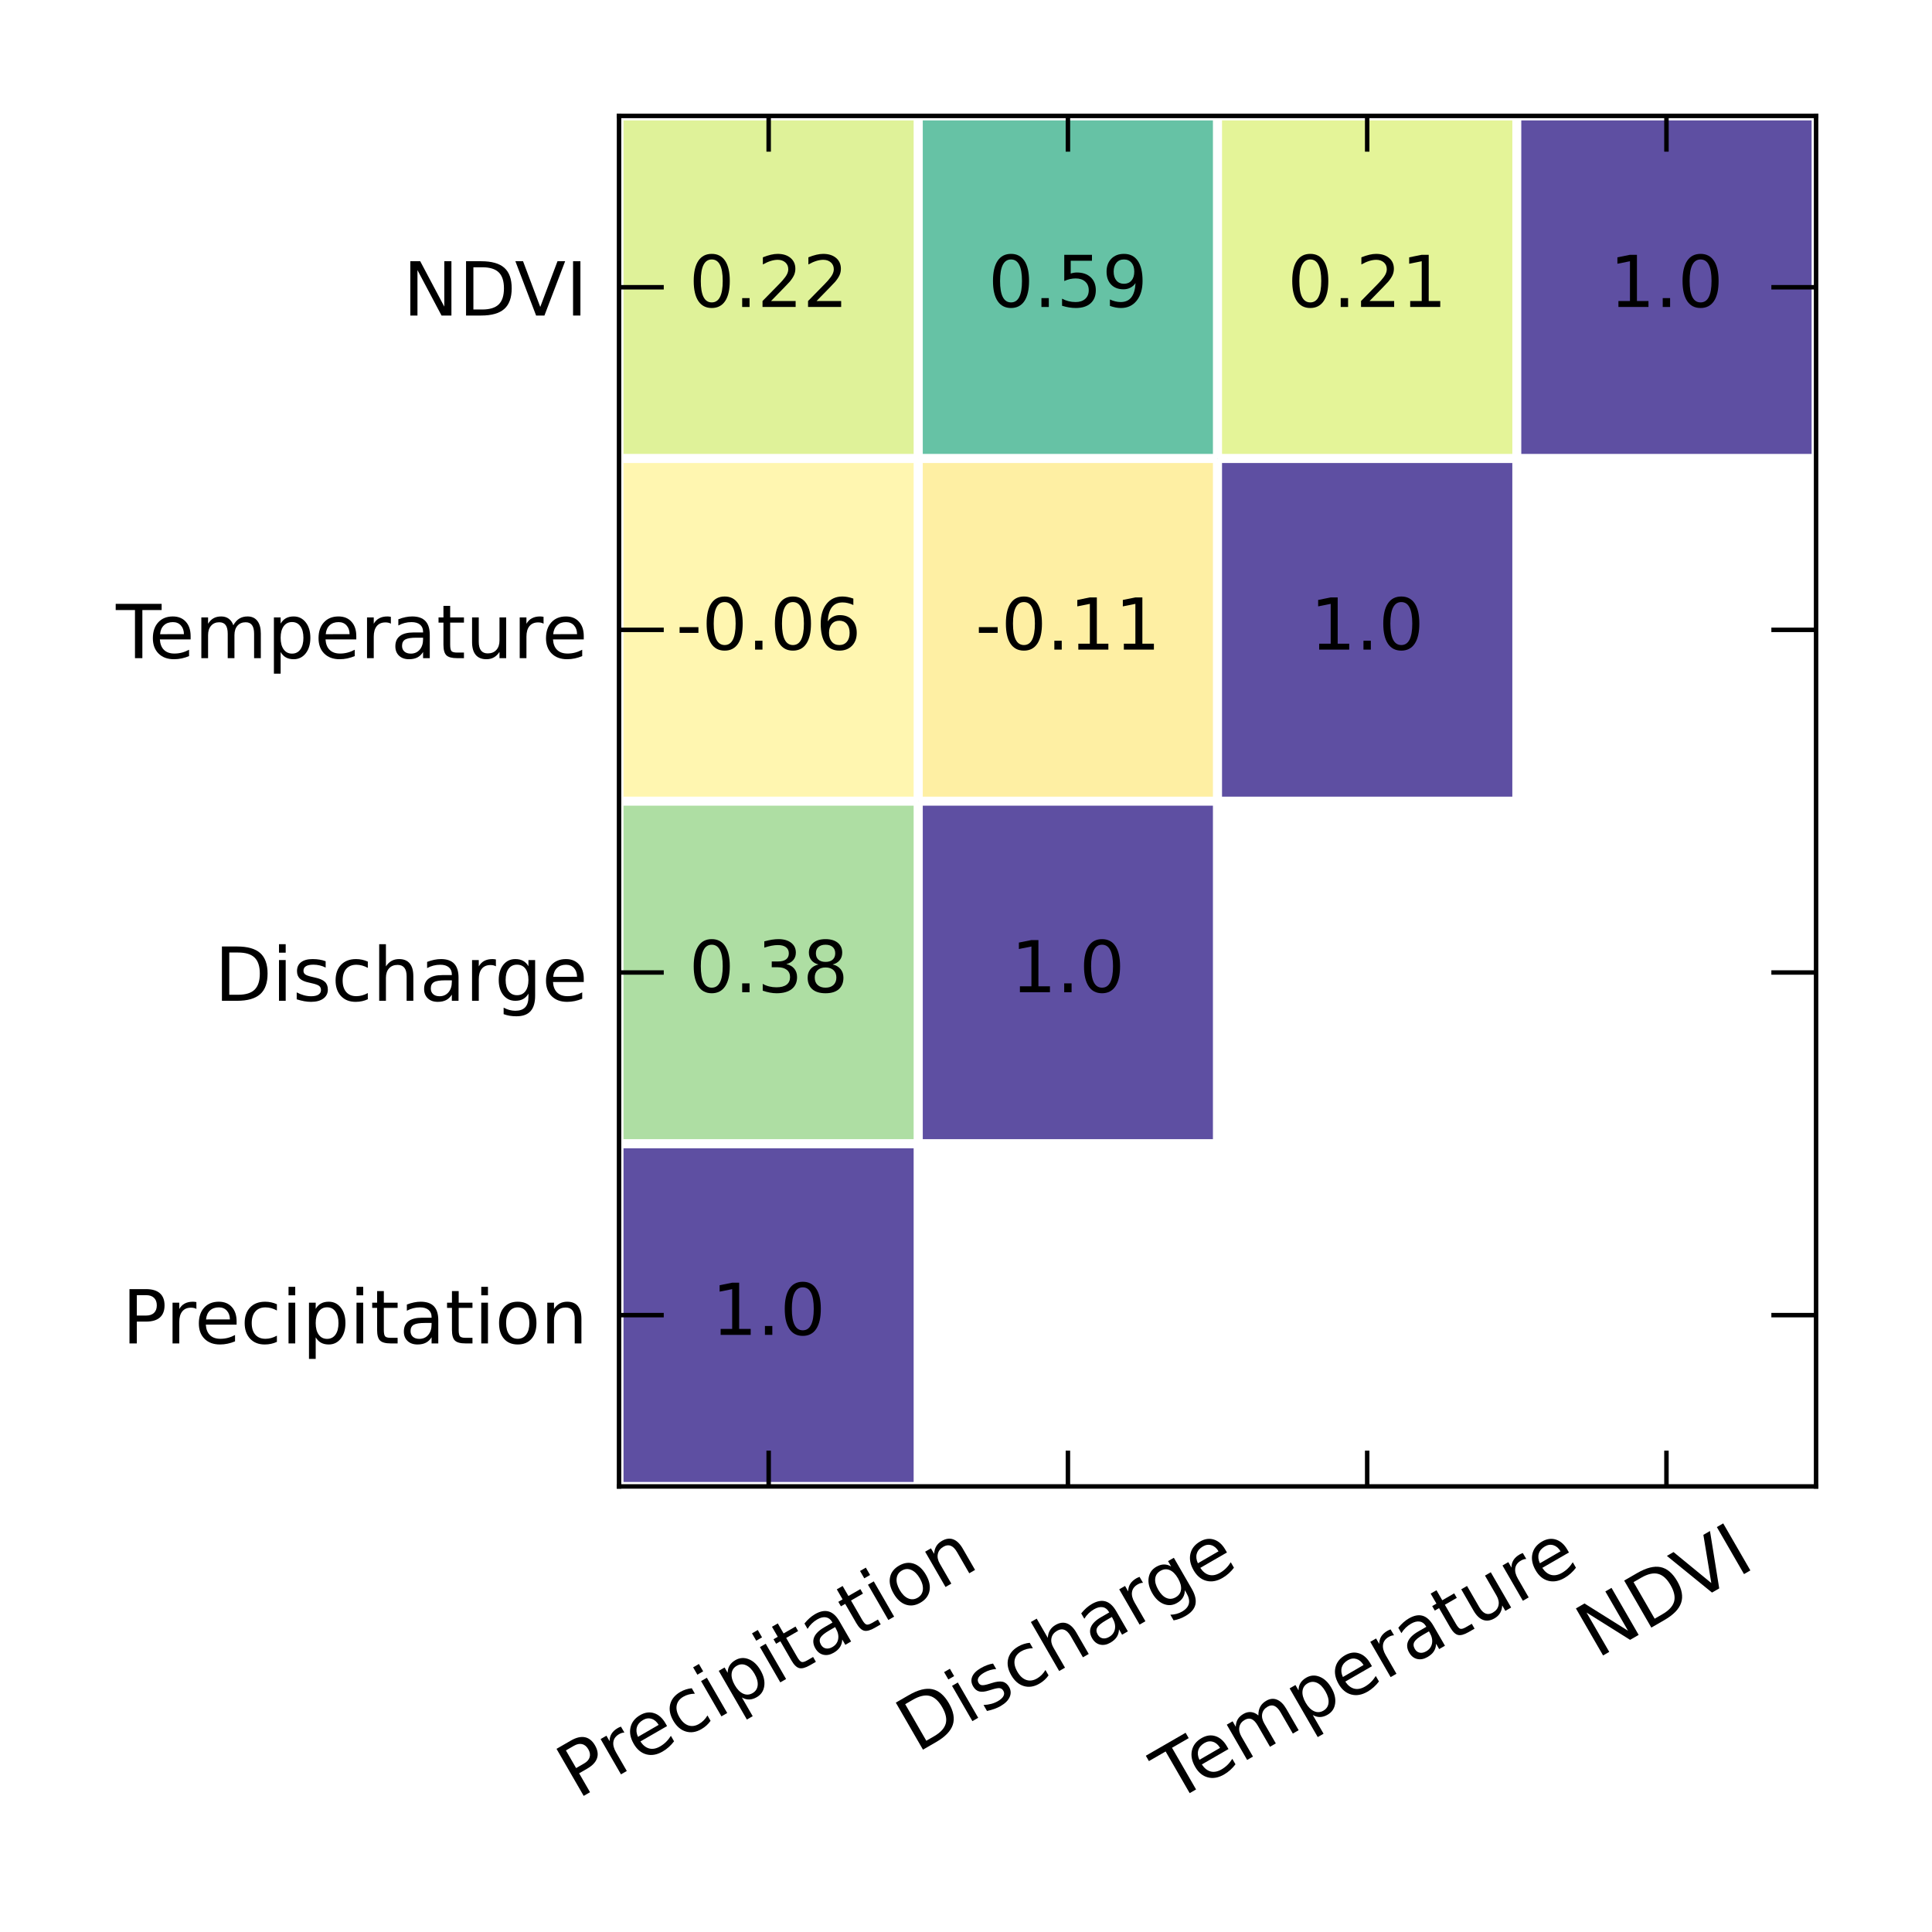
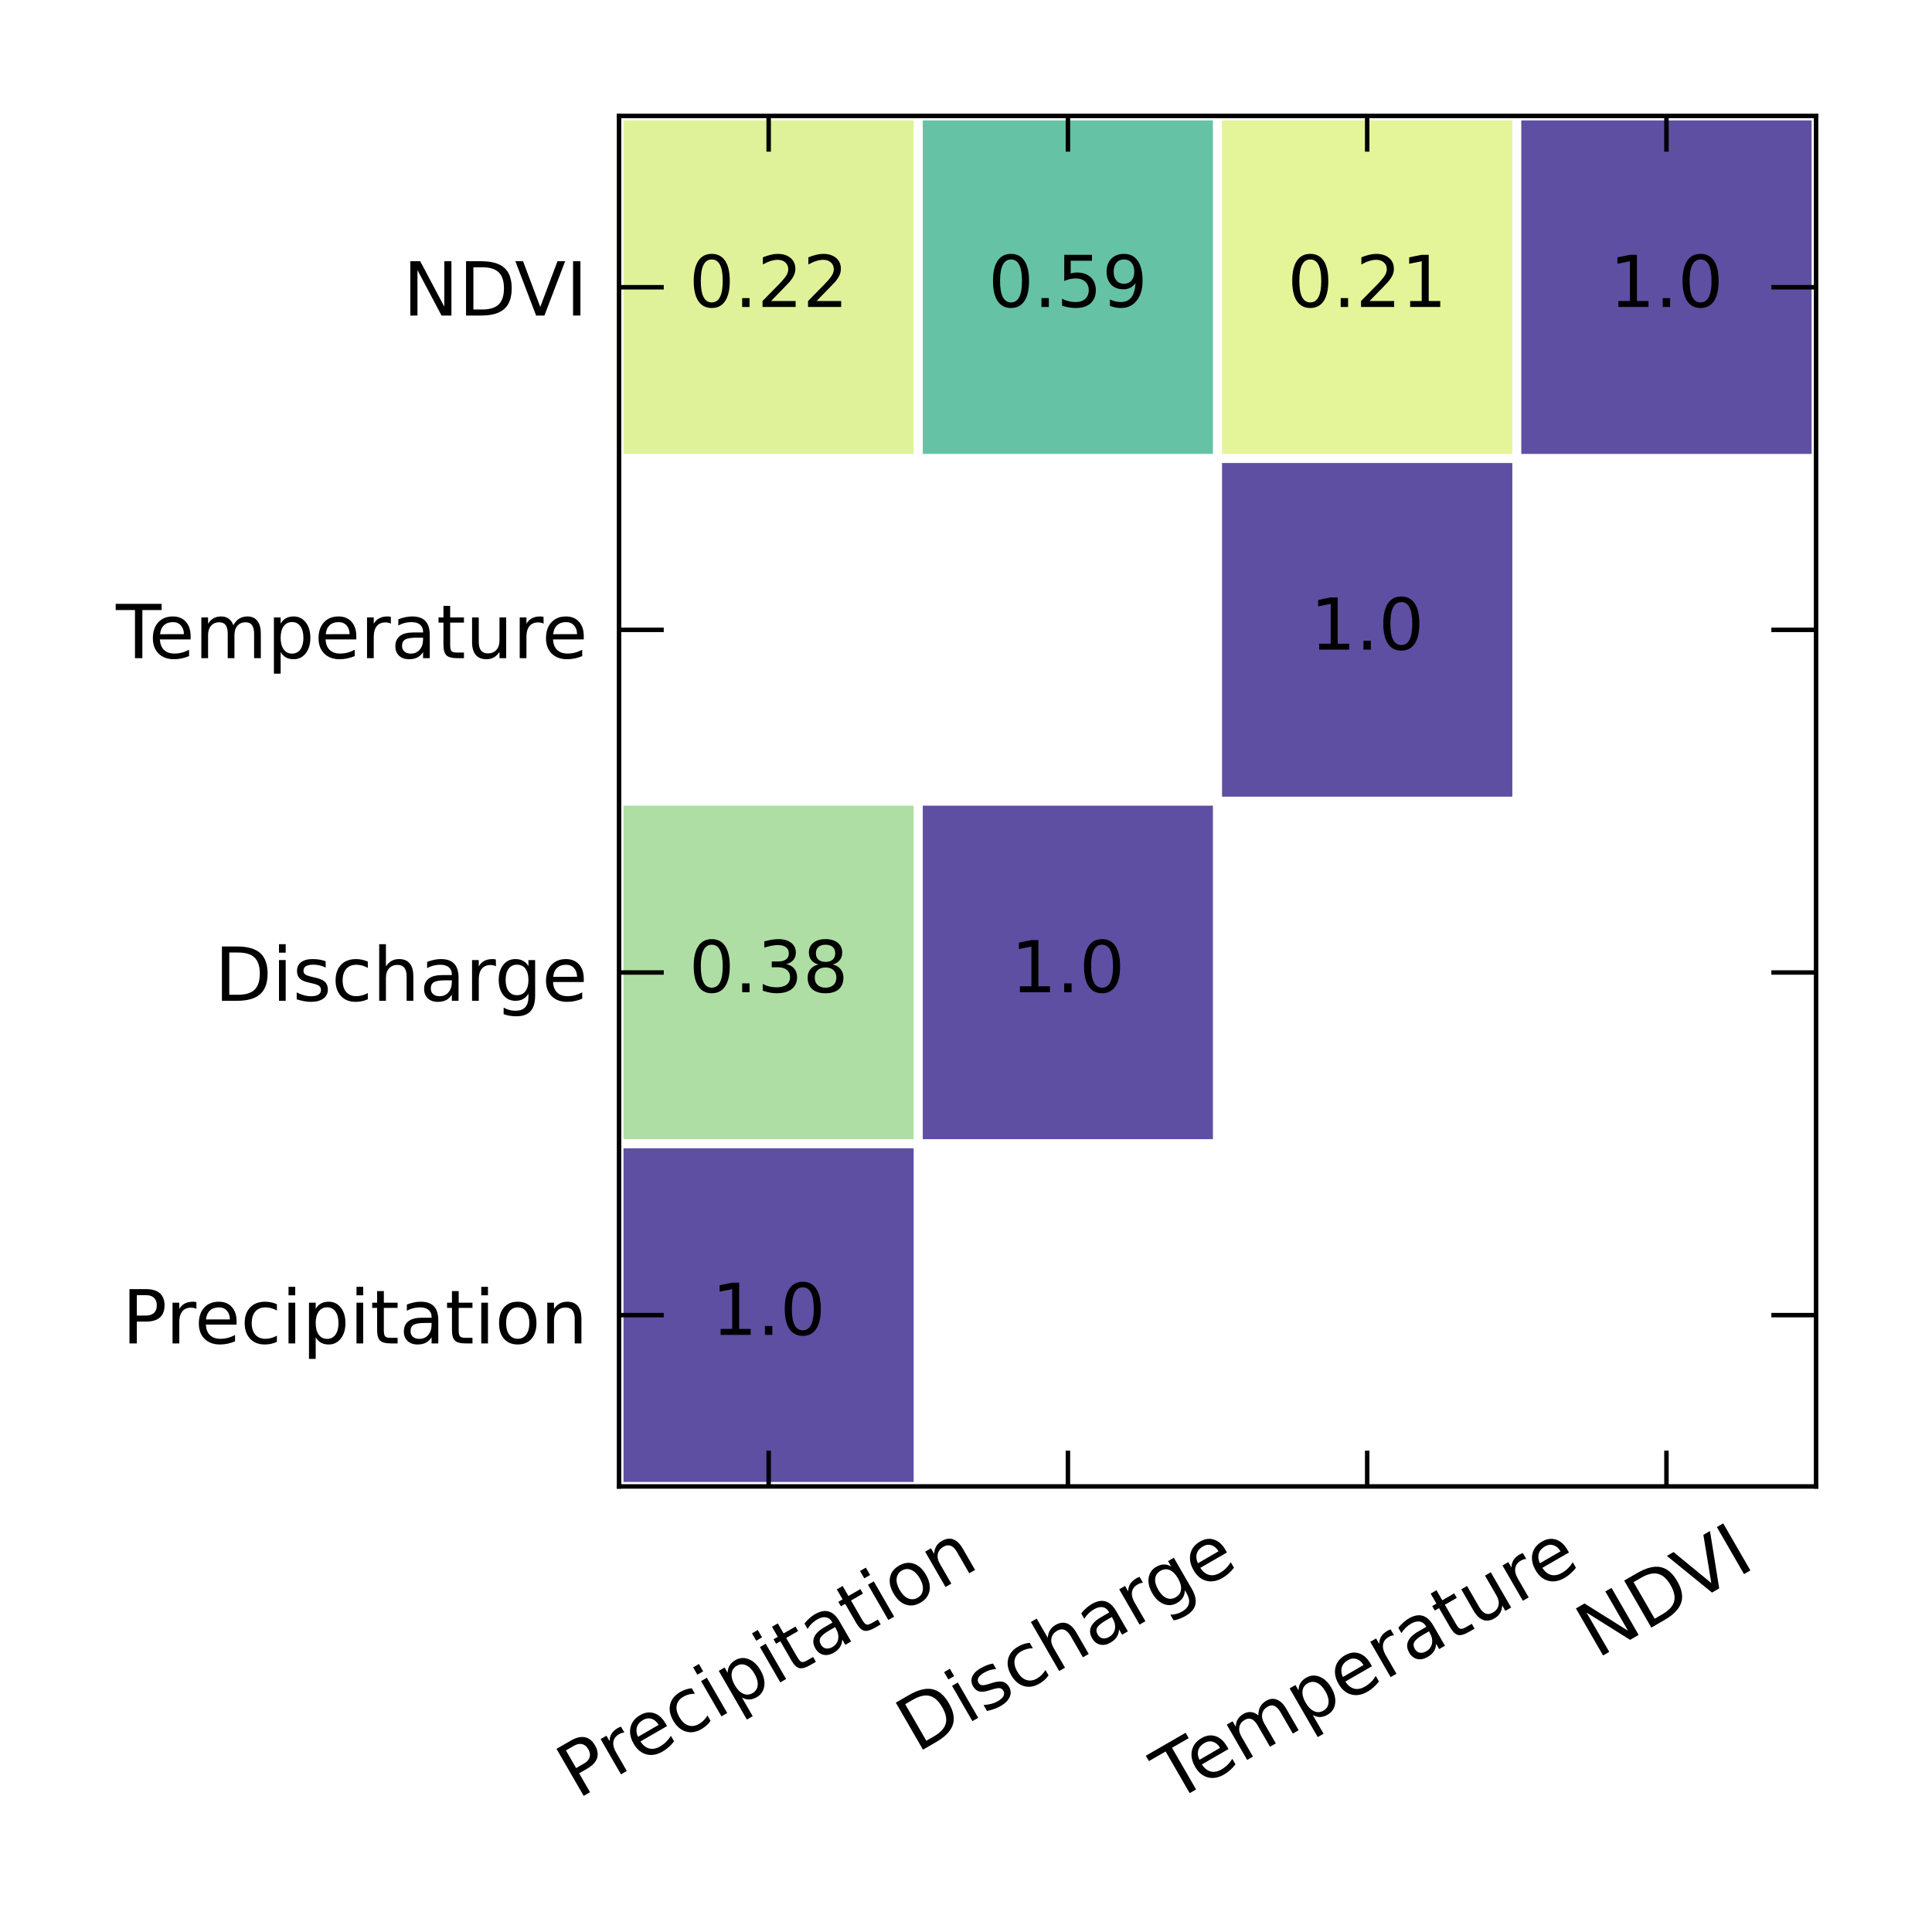
<svg xmlns="http://www.w3.org/2000/svg" xmlns:xlink="http://www.w3.org/1999/xlink" width="216pt" height="216pt" viewBox="0 0 216 216" version="1.1">
  <defs>
    <style type="text/css">*{stroke-linejoin: round; stroke-linecap: butt}</style>
  </defs>
  <g id="figure_1">
    <g id="patch_1">
      <path d="M 0 216  L 216 216  L 216 0  L 0 0  z " style="fill: #ffffff" />
    </g>
    <g id="axes_1">
      <g id="patch_2">
        <path d="M 69.209 166.185  L 203.04 166.185  L 203.04 12.96  L 69.209 12.96  z " style="fill: #ffffff" />
      </g>
      <g id="QuadMesh_1">
-         <path d="M 69.209 12.96  L 102.667 12.96  L 102.667 51.266  L 69.209 51.266  L 69.209 12.96  " clip-path="url(#pf37eee4402)" style="fill: #dff299; stroke: #ffffff" />
-         <path d="M 102.667 12.96  L 136.124 12.96  L 136.124 51.266  L 102.667 51.266  L 102.667 12.96  " clip-path="url(#pf37eee4402)" style="fill: #66c2a5; stroke: #ffffff" />
-         <path d="M 136.124 12.96  L 169.582 12.96  L 169.582 51.266  L 136.124 51.266  L 136.124 12.96  " clip-path="url(#pf37eee4402)" style="fill: #e4f498; stroke: #ffffff" />
-         <path d="M 169.582 12.96  L 203.04 12.96  L 203.04 51.266  L 169.582 51.266  L 169.582 12.96  " clip-path="url(#pf37eee4402)" style="fill: #5e4fa2; stroke: #ffffff" />
-         <path d="M 69.209 51.266  L 102.667 51.266  L 102.667 89.573  L 69.209 89.573  L 69.209 51.266  " clip-path="url(#pf37eee4402)" style="fill: #fff6b0; stroke: #ffffff" />
-         <path d="M 102.667 51.266  L 136.124 51.266  L 136.124 89.573  L 102.667 89.573  L 102.667 51.266  " clip-path="url(#pf37eee4402)" style="fill: #feefa3; stroke: #ffffff" />
-         <path d="M 136.124 51.266  L 169.582 51.266  L 169.582 89.573  L 136.124 89.573  L 136.124 51.266  " clip-path="url(#pf37eee4402)" style="fill: #5e4fa2; stroke: #ffffff" />
-         <path d="M 169.582 51.266  L 203.04 51.266  L 203.04 89.573  L 169.582 89.573  L 169.582 51.266  " clip-path="url(#pf37eee4402)" style="fill: none; stroke: #ffffff" />
-         <path d="M 69.209 89.573  L 102.667 89.573  L 102.667 127.879  L 69.209 127.879  L 69.209 89.573  " clip-path="url(#pf37eee4402)" style="fill: #aedea3; stroke: #ffffff" />
-         <path d="M 102.667 89.573  L 136.124 89.573  L 136.124 127.879  L 102.667 127.879  L 102.667 89.573  " clip-path="url(#pf37eee4402)" style="fill: #5e4fa2; stroke: #ffffff" />
-         <path d="M 136.124 89.573  L 169.582 89.573  L 169.582 127.879  L 136.124 127.879  L 136.124 89.573  " clip-path="url(#pf37eee4402)" style="fill: none; stroke: #ffffff" />
-         <path d="M 169.582 89.573  L 203.04 89.573  L 203.04 127.879  L 169.582 127.879  L 169.582 89.573  " clip-path="url(#pf37eee4402)" style="fill: none; stroke: #ffffff" />
-         <path d="M 69.209 127.879  L 102.667 127.879  L 102.667 166.185  L 69.209 166.185  L 69.209 127.879  " clip-path="url(#pf37eee4402)" style="fill: #5e4fa2; stroke: #ffffff" />
-         <path d="M 102.667 127.879  L 136.124 127.879  L 136.124 166.185  L 102.667 166.185  L 102.667 127.879  " clip-path="url(#pf37eee4402)" style="fill: none; stroke: #ffffff" />
-         <path d="M 136.124 127.879  L 169.582 127.879  L 169.582 166.185  L 136.124 166.185  L 136.124 127.879  " clip-path="url(#pf37eee4402)" style="fill: none; stroke: #ffffff" />
-         <path d="M 169.582 127.879  L 203.04 127.879  L 203.04 166.185  L 169.582 166.185  L 169.582 127.879  " clip-path="url(#pf37eee4402)" style="fill: none; stroke: #ffffff" />
+         <path d="M 69.209 12.96  L 102.667 12.96  L 102.667 51.266  L 69.209 51.266  L 69.209 12.96  " clip-path="url(#pabdf375e76)" style="fill: #dff299; stroke: #ffffff" />
+         <path d="M 102.667 12.96  L 136.124 12.96  L 136.124 51.266  L 102.667 51.266  L 102.667 12.96  " clip-path="url(#pabdf375e76)" style="fill: #66c2a5; stroke: #ffffff" />
+         <path d="M 136.124 12.96  L 169.582 12.96  L 169.582 51.266  L 136.124 51.266  L 136.124 12.96  " clip-path="url(#pabdf375e76)" style="fill: #e4f498; stroke: #ffffff" />
+         <path d="M 169.582 12.96  L 203.04 12.96  L 203.04 51.266  L 169.582 51.266  L 169.582 12.96  " clip-path="url(#pabdf375e76)" style="fill: #5e4fa2; stroke: #ffffff" />
+         <path d="M 69.209 51.266  L 102.667 51.266  L 102.667 89.573  L 69.209 89.573  L 69.209 51.266  " clip-path="url(#pabdf375e76)" style="fill: none; stroke: #ffffff" />
+         <path d="M 102.667 51.266  L 136.124 51.266  L 136.124 89.573  L 102.667 89.573  L 102.667 51.266  " clip-path="url(#pabdf375e76)" style="fill: none; stroke: #ffffff" />
+         <path d="M 136.124 51.266  L 169.582 51.266  L 169.582 89.573  L 136.124 89.573  L 136.124 51.266  " clip-path="url(#pabdf375e76)" style="fill: #5e4fa2; stroke: #ffffff" />
+         <path d="M 169.582 51.266  L 203.04 51.266  L 203.04 89.573  L 169.582 89.573  L 169.582 51.266  " clip-path="url(#pabdf375e76)" style="fill: none; stroke: #ffffff" />
+         <path d="M 69.209 89.573  L 102.667 89.573  L 102.667 127.879  L 69.209 127.879  L 69.209 89.573  " clip-path="url(#pabdf375e76)" style="fill: #aedea3; stroke: #ffffff" />
+         <path d="M 102.667 89.573  L 136.124 89.573  L 136.124 127.879  L 102.667 127.879  L 102.667 89.573  " clip-path="url(#pabdf375e76)" style="fill: #5e4fa2; stroke: #ffffff" />
+         <path d="M 136.124 89.573  L 169.582 89.573  L 169.582 127.879  L 136.124 127.879  L 136.124 89.573  " clip-path="url(#pabdf375e76)" style="fill: none; stroke: #ffffff" />
+         <path d="M 169.582 89.573  L 203.04 89.573  L 203.04 127.879  L 169.582 127.879  L 169.582 89.573  " clip-path="url(#pabdf375e76)" style="fill: none; stroke: #ffffff" />
+         <path d="M 69.209 127.879  L 102.667 127.879  L 102.667 166.185  L 69.209 166.185  L 69.209 127.879  " clip-path="url(#pabdf375e76)" style="fill: #5e4fa2; stroke: #ffffff" />
+         <path d="M 102.667 127.879  L 136.124 127.879  L 136.124 166.185  L 102.667 166.185  L 102.667 127.879  " clip-path="url(#pabdf375e76)" style="fill: none; stroke: #ffffff" />
+         <path d="M 136.124 127.879  L 169.582 127.879  L 169.582 166.185  L 136.124 166.185  L 136.124 127.879  " clip-path="url(#pabdf375e76)" style="fill: none; stroke: #ffffff" />
+         <path d="M 169.582 127.879  L 203.04 127.879  L 203.04 166.185  L 169.582 166.185  L 169.582 127.879  " clip-path="url(#pabdf375e76)" style="fill: none; stroke: #ffffff" />
      </g>
      <g id="matplotlib.axis_1">
        <g id="xtick_1">
          <g id="line2d_1">
            <defs>
-               <path id="m57b9a63bee" d="M 0 0  L 0 -4  " style="stroke: #000000; stroke-width: 0.5" />
+               <path id="m43ecb8eea1" d="M 0 0  L 0 -4  " style="stroke: #000000; stroke-width: 0.5" />
            </defs>
            <g>
-               <use xlink:href="#m57b9a63bee" x="85.938" y="166.185" style="stroke: #000000; stroke-width: 0.5" />
+               <use xlink:href="#m43ecb8eea1" x="85.938" y="166.185" style="stroke: #000000; stroke-width: 0.5" />
            </g>
          </g>
          <g id="line2d_2">
            <defs>
-               <path id="m9e5b71fe17" d="M 0 0  L 0 4  " style="stroke: #000000; stroke-width: 0.5" />
+               <path id="mb04cb410e0" d="M 0 0  L 0 4  " style="stroke: #000000; stroke-width: 0.5" />
            </defs>
            <g>
-               <use xlink:href="#m9e5b71fe17" x="85.938" y="12.96" style="stroke: #000000; stroke-width: 0.5" />
+               <use xlink:href="#mb04cb410e0" x="85.938" y="12.96" style="stroke: #000000; stroke-width: 0.5" />
            </g>
          </g>
          <g id="text_1">
            <g transform="translate(64.54837 201.1907)rotate(-30)scale(0.08328 -0.08328)">
              <defs>
                <path id="DejaVuSans-50" d="M 1259 4147  L 1259 2394  L 2053 2394  Q 2494 2394 2734 2622  Q 2975 2850 2975 3272  Q 2975 3691 2734 3919  Q 2494 4147 2053 4147  L 1259 4147  z M 628 4666  L 2053 4666  Q 2838 4666 3239 4311  Q 3641 3956 3641 3272  Q 3641 2581 3239 2228  Q 2838 1875 2053 1875  L 1259 1875  L 1259 0  L 628 0  L 628 4666  z " transform="scale(0.015625)" />
                <path id="DejaVuSans-72" d="M 2631 2963  Q 2534 3019 2420 3045  Q 2306 3072 2169 3072  Q 1681 3072 1420 2755  Q 1159 2438 1159 1844  L 1159 0  L 581 0  L 581 3500  L 1159 3500  L 1159 2956  Q 1341 3275 1631 3429  Q 1922 3584 2338 3584  Q 2397 3584 2469 3576  Q 2541 3569 2628 3553  L 2631 2963  z " transform="scale(0.015625)" />
                <path id="DejaVuSans-65" d="M 3597 1894  L 3597 1613  L 953 1613  Q 991 1019 1311 708  Q 1631 397 2203 397  Q 2534 397 2845 478  Q 3156 559 3463 722  L 3463 178  Q 3153 47 2828 -22  Q 2503 -91 2169 -91  Q 1331 -91 842 396  Q 353 884 353 1716  Q 353 2575 817 3079  Q 1281 3584 2069 3584  Q 2775 3584 3186 3129  Q 3597 2675 3597 1894  z M 3022 2063  Q 3016 2534 2758 2815  Q 2500 3097 2075 3097  Q 1594 3097 1305 2825  Q 1016 2553 972 2059  L 3022 2063  z " transform="scale(0.015625)" />
                <path id="DejaVuSans-63" d="M 3122 3366  L 3122 2828  Q 2878 2963 2633 3030  Q 2388 3097 2138 3097  Q 1578 3097 1268 2742  Q 959 2388 959 1747  Q 959 1106 1268 751  Q 1578 397 2138 397  Q 2388 397 2633 464  Q 2878 531 3122 666  L 3122 134  Q 2881 22 2623 -34  Q 2366 -91 2075 -91  Q 1284 -91 818 406  Q 353 903 353 1747  Q 353 2603 823 3093  Q 1294 3584 2113 3584  Q 2378 3584 2631 3529  Q 2884 3475 3122 3366  z " transform="scale(0.015625)" />
                <path id="DejaVuSans-69" d="M 603 3500  L 1178 3500  L 1178 0  L 603 0  L 603 3500  z M 603 4863  L 1178 4863  L 1178 4134  L 603 4134  L 603 4863  z " transform="scale(0.015625)" />
                <path id="DejaVuSans-70" d="M 1159 525  L 1159 -1331  L 581 -1331  L 581 3500  L 1159 3500  L 1159 2969  Q 1341 3281 1617 3432  Q 1894 3584 2278 3584  Q 2916 3584 3314 3078  Q 3713 2572 3713 1747  Q 3713 922 3314 415  Q 2916 -91 2278 -91  Q 1894 -91 1617 61  Q 1341 213 1159 525  z M 3116 1747  Q 3116 2381 2855 2742  Q 2594 3103 2138 3103  Q 1681 3103 1420 2742  Q 1159 2381 1159 1747  Q 1159 1113 1420 752  Q 1681 391 2138 391  Q 2594 391 2855 752  Q 3116 1113 3116 1747  z " transform="scale(0.015625)" />
                <path id="DejaVuSans-74" d="M 1172 4494  L 1172 3500  L 2356 3500  L 2356 3053  L 1172 3053  L 1172 1153  Q 1172 725 1289 603  Q 1406 481 1766 481  L 2356 481  L 2356 0  L 1766 0  Q 1100 0 847 248  Q 594 497 594 1153  L 594 3053  L 172 3053  L 172 3500  L 594 3500  L 594 4494  L 1172 4494  z " transform="scale(0.015625)" />
                <path id="DejaVuSans-61" d="M 2194 1759  Q 1497 1759 1228 1600  Q 959 1441 959 1056  Q 959 750 1161 570  Q 1363 391 1709 391  Q 2188 391 2477 730  Q 2766 1069 2766 1631  L 2766 1759  L 2194 1759  z M 3341 1997  L 3341 0  L 2766 0  L 2766 531  Q 2569 213 2275 61  Q 1981 -91 1556 -91  Q 1019 -91 701 211  Q 384 513 384 1019  Q 384 1609 779 1909  Q 1175 2209 1959 2209  L 2766 2209  L 2766 2266  Q 2766 2663 2505 2880  Q 2244 3097 1772 3097  Q 1472 3097 1187 3025  Q 903 2953 641 2809  L 641 3341  Q 956 3463 1253 3523  Q 1550 3584 1831 3584  Q 2591 3584 2966 3190  Q 3341 2797 3341 1997  z " transform="scale(0.015625)" />
                <path id="DejaVuSans-6f" d="M 1959 3097  Q 1497 3097 1228 2736  Q 959 2375 959 1747  Q 959 1119 1226 758  Q 1494 397 1959 397  Q 2419 397 2687 759  Q 2956 1122 2956 1747  Q 2956 2369 2687 2733  Q 2419 3097 1959 3097  z M 1959 3584  Q 2709 3584 3137 3096  Q 3566 2609 3566 1747  Q 3566 888 3137 398  Q 2709 -91 1959 -91  Q 1206 -91 779 398  Q 353 888 353 1747  Q 353 2609 779 3096  Q 1206 3584 1959 3584  z " transform="scale(0.015625)" />
                <path id="DejaVuSans-6e" d="M 3513 2113  L 3513 0  L 2938 0  L 2938 2094  Q 2938 2591 2744 2837  Q 2550 3084 2163 3084  Q 1697 3084 1428 2787  Q 1159 2491 1159 1978  L 1159 0  L 581 0  L 581 3500  L 1159 3500  L 1159 2956  Q 1366 3272 1645 3428  Q 1925 3584 2291 3584  Q 2894 3584 3203 3211  Q 3513 2838 3513 2113  z " transform="scale(0.015625)" />
              </defs>
              <use xlink:href="#DejaVuSans-50" />
              <use xlink:href="#DejaVuSans-72" x="58.553" />
              <use xlink:href="#DejaVuSans-65" x="97.416" />
              <use xlink:href="#DejaVuSans-63" x="158.939" />
              <use xlink:href="#DejaVuSans-69" x="213.92" />
              <use xlink:href="#DejaVuSans-70" x="241.703" />
              <use xlink:href="#DejaVuSans-69" x="305.18" />
              <use xlink:href="#DejaVuSans-74" x="332.963" />
              <use xlink:href="#DejaVuSans-61" x="372.172" />
              <use xlink:href="#DejaVuSans-74" x="433.451" />
              <use xlink:href="#DejaVuSans-69" x="472.66" />
              <use xlink:href="#DejaVuSans-6f" x="500.443" />
              <use xlink:href="#DejaVuSans-6e" x="561.625" />
            </g>
          </g>
        </g>
        <g id="xtick_2">
          <g id="line2d_3">
            <g>
-               <use xlink:href="#m57b9a63bee" x="119.395" y="166.185" style="stroke: #000000; stroke-width: 0.5" />
+               <use xlink:href="#m43ecb8eea1" x="119.395" y="166.185" style="stroke: #000000; stroke-width: 0.5" />
            </g>
          </g>
          <g id="line2d_4">
            <g>
-               <use xlink:href="#m9e5b71fe17" x="119.395" y="12.96" style="stroke: #000000; stroke-width: 0.5" />
+               <use xlink:href="#mb04cb410e0" x="119.395" y="12.96" style="stroke: #000000; stroke-width: 0.5" />
            </g>
          </g>
          <g id="text_2">
            <g transform="translate(102.4817 196.0228)rotate(-30)scale(0.08328 -0.08328)">
              <defs>
                <path id="DejaVuSans-44" d="M 1259 4147  L 1259 519  L 2022 519  Q 2988 519 3436 956  Q 3884 1394 3884 2338  Q 3884 3275 3436 3711  Q 2988 4147 2022 4147  L 1259 4147  z M 628 4666  L 1925 4666  Q 3281 4666 3915 4102  Q 4550 3538 4550 2338  Q 4550 1131 3912 565  Q 3275 0 1925 0  L 628 0  L 628 4666  z " transform="scale(0.015625)" />
                <path id="DejaVuSans-73" d="M 2834 3397  L 2834 2853  Q 2591 2978 2328 3040  Q 2066 3103 1784 3103  Q 1356 3103 1142 2972  Q 928 2841 928 2578  Q 928 2378 1081 2264  Q 1234 2150 1697 2047  L 1894 2003  Q 2506 1872 2764 1633  Q 3022 1394 3022 966  Q 3022 478 2636 193  Q 2250 -91 1575 -91  Q 1294 -91 989 -36  Q 684 19 347 128  L 347 722  Q 666 556 975 473  Q 1284 391 1588 391  Q 1994 391 2212 530  Q 2431 669 2431 922  Q 2431 1156 2273 1281  Q 2116 1406 1581 1522  L 1381 1569  Q 847 1681 609 1914  Q 372 2147 372 2553  Q 372 3047 722 3315  Q 1072 3584 1716 3584  Q 2034 3584 2315 3537  Q 2597 3491 2834 3397  z " transform="scale(0.015625)" />
                <path id="DejaVuSans-68" d="M 3513 2113  L 3513 0  L 2938 0  L 2938 2094  Q 2938 2591 2744 2837  Q 2550 3084 2163 3084  Q 1697 3084 1428 2787  Q 1159 2491 1159 1978  L 1159 0  L 581 0  L 581 4863  L 1159 4863  L 1159 2956  Q 1366 3272 1645 3428  Q 1925 3584 2291 3584  Q 2894 3584 3203 3211  Q 3513 2838 3513 2113  z " transform="scale(0.015625)" />
                <path id="DejaVuSans-67" d="M 2906 1791  Q 2906 2416 2648 2759  Q 2391 3103 1925 3103  Q 1463 3103 1205 2759  Q 947 2416 947 1791  Q 947 1169 1205 825  Q 1463 481 1925 481  Q 2391 481 2648 825  Q 2906 1169 2906 1791  z M 3481 434  Q 3481 -459 3084 -895  Q 2688 -1331 1869 -1331  Q 1566 -1331 1297 -1286  Q 1028 -1241 775 -1147  L 775 -588  Q 1028 -725 1275 -790  Q 1522 -856 1778 -856  Q 2344 -856 2625 -561  Q 2906 -266 2906 331  L 2906 616  Q 2728 306 2450 153  Q 2172 0 1784 0  Q 1141 0 747 490  Q 353 981 353 1791  Q 353 2603 747 3093  Q 1141 3584 1784 3584  Q 2172 3584 2450 3431  Q 2728 3278 2906 2969  L 2906 3500  L 3481 3500  L 3481 434  z " transform="scale(0.015625)" />
              </defs>
              <use xlink:href="#DejaVuSans-44" />
              <use xlink:href="#DejaVuSans-69" x="77.002" />
              <use xlink:href="#DejaVuSans-73" x="104.785" />
              <use xlink:href="#DejaVuSans-63" x="156.885" />
              <use xlink:href="#DejaVuSans-68" x="211.865" />
              <use xlink:href="#DejaVuSans-61" x="275.244" />
              <use xlink:href="#DejaVuSans-72" x="336.523" />
              <use xlink:href="#DejaVuSans-67" x="375.887" />
              <use xlink:href="#DejaVuSans-65" x="439.363" />
            </g>
          </g>
        </g>
        <g id="xtick_3">
          <g id="line2d_5">
            <g>
-               <use xlink:href="#m57b9a63bee" x="152.853" y="166.185" style="stroke: #000000; stroke-width: 0.5" />
+               <use xlink:href="#m43ecb8eea1" x="152.853" y="166.185" style="stroke: #000000; stroke-width: 0.5" />
            </g>
          </g>
          <g id="line2d_6">
            <g>
-               <use xlink:href="#m9e5b71fe17" x="152.853" y="12.96" style="stroke: #000000; stroke-width: 0.5" />
+               <use xlink:href="#mb04cb410e0" x="152.853" y="12.96" style="stroke: #000000; stroke-width: 0.5" />
            </g>
          </g>
          <g id="text_3">
            <g transform="translate(131.1614 201.5401)rotate(-30)scale(0.08328 -0.08328)">
              <defs>
                <path id="DejaVuSans-54" d="M -19 4666  L 3928 4666  L 3928 4134  L 2272 4134  L 2272 0  L 1638 0  L 1638 4134  L -19 4134  L -19 4666  z " transform="scale(0.015625)" />
                <path id="DejaVuSans-6d" d="M 3328 2828  Q 3544 3216 3844 3400  Q 4144 3584 4550 3584  Q 5097 3584 5394 3201  Q 5691 2819 5691 2113  L 5691 0  L 5113 0  L 5113 2094  Q 5113 2597 4934 2840  Q 4756 3084 4391 3084  Q 3944 3084 3684 2787  Q 3425 2491 3425 1978  L 3425 0  L 2847 0  L 2847 2094  Q 2847 2600 2669 2842  Q 2491 3084 2119 3084  Q 1678 3084 1418 2786  Q 1159 2488 1159 1978  L 1159 0  L 581 0  L 581 3500  L 1159 3500  L 1159 2956  Q 1356 3278 1631 3431  Q 1906 3584 2284 3584  Q 2666 3584 2933 3390  Q 3200 3197 3328 2828  z " transform="scale(0.015625)" />
                <path id="DejaVuSans-75" d="M 544 1381  L 544 3500  L 1119 3500  L 1119 1403  Q 1119 906 1312 657  Q 1506 409 1894 409  Q 2359 409 2629 706  Q 2900 1003 2900 1516  L 2900 3500  L 3475 3500  L 3475 0  L 2900 0  L 2900 538  Q 2691 219 2414 64  Q 2138 -91 1772 -91  Q 1169 -91 856 284  Q 544 659 544 1381  z M 1991 3584  L 1991 3584  z " transform="scale(0.015625)" />
              </defs>
              <use xlink:href="#DejaVuSans-54" />
              <use xlink:href="#DejaVuSans-65" x="44.084" />
              <use xlink:href="#DejaVuSans-6d" x="105.607" />
              <use xlink:href="#DejaVuSans-70" x="203.02" />
              <use xlink:href="#DejaVuSans-65" x="266.496" />
              <use xlink:href="#DejaVuSans-72" x="328.02" />
              <use xlink:href="#DejaVuSans-61" x="369.133" />
              <use xlink:href="#DejaVuSans-74" x="430.412" />
              <use xlink:href="#DejaVuSans-75" x="469.621" />
              <use xlink:href="#DejaVuSans-72" x="533" />
              <use xlink:href="#DejaVuSans-65" x="571.863" />
            </g>
          </g>
        </g>
        <g id="xtick_4">
          <g id="line2d_7">
            <g>
-               <use xlink:href="#m57b9a63bee" x="186.311" y="166.185" style="stroke: #000000; stroke-width: 0.5" />
+               <use xlink:href="#m43ecb8eea1" x="186.311" y="166.185" style="stroke: #000000; stroke-width: 0.5" />
            </g>
          </g>
          <g id="line2d_8">
            <g>
-               <use xlink:href="#m9e5b71fe17" x="186.311" y="12.96" style="stroke: #000000; stroke-width: 0.5" />
+               <use xlink:href="#mb04cb410e0" x="186.311" y="12.96" style="stroke: #000000; stroke-width: 0.5" />
            </g>
          </g>
          <g id="text_4">
            <g transform="translate(178.518 185.4911)rotate(-30)scale(0.08328 -0.08328)">
              <defs>
                <path id="DejaVuSans-4e" d="M 628 4666  L 1478 4666  L 3547 763  L 3547 4666  L 4159 4666  L 4159 0  L 3309 0  L 1241 3903  L 1241 0  L 628 0  L 628 4666  z " transform="scale(0.015625)" />
                <path id="DejaVuSans-56" d="M 1831 0  L 50 4666  L 709 4666  L 2188 738  L 3669 4666  L 4325 4666  L 2547 0  L 1831 0  z " transform="scale(0.015625)" />
                <path id="DejaVuSans-49" d="M 628 4666  L 1259 4666  L 1259 0  L 628 0  L 628 4666  z " transform="scale(0.015625)" />
              </defs>
              <use xlink:href="#DejaVuSans-4e" />
              <use xlink:href="#DejaVuSans-44" x="74.805" />
              <use xlink:href="#DejaVuSans-56" x="150.057" />
              <use xlink:href="#DejaVuSans-49" x="218.465" />
            </g>
          </g>
        </g>
      </g>
      <g id="matplotlib.axis_2">
        <g id="ytick_1">
          <g id="line2d_9">
            <defs>
-               <path id="m409b6edac8" d="M 0 0  L 5 0  " style="stroke: #000000; stroke-width: 0.5" />
+               <path id="m54c20f52ac" d="M 0 0  L 5 0  " style="stroke: #000000; stroke-width: 0.5" />
            </defs>
            <g>
-               <use xlink:href="#m409b6edac8" x="69.209" y="32.113" style="stroke: #000000; stroke-width: 0.5" />
+               <use xlink:href="#m54c20f52ac" x="69.209" y="32.113" style="stroke: #000000; stroke-width: 0.5" />
            </g>
          </g>
          <g id="line2d_10">
            <defs>
-               <path id="m6c1a65c84f" d="M 0 0  L -5 0  " style="stroke: #000000; stroke-width: 0.5" />
+               <path id="mcc7c5bb7f7" d="M 0 0  L -5 0  " style="stroke: #000000; stroke-width: 0.5" />
            </defs>
            <g>
-               <use xlink:href="#m6c1a65c84f" x="203.04" y="32.113" style="stroke: #000000; stroke-width: 0.5" />
+               <use xlink:href="#mcc7c5bb7f7" x="203.04" y="32.113" style="stroke: #000000; stroke-width: 0.5" />
            </g>
          </g>
          <g id="text_5">
            <g transform="translate(45.05793 35.27718)scale(0.08328 -0.08328)">
              <use xlink:href="#DejaVuSans-4e" />
              <use xlink:href="#DejaVuSans-44" x="74.805" />
              <use xlink:href="#DejaVuSans-56" x="150.057" />
              <use xlink:href="#DejaVuSans-49" x="218.465" />
            </g>
          </g>
        </g>
        <g id="ytick_2">
          <g id="line2d_11">
            <g>
-               <use xlink:href="#m409b6edac8" x="69.209" y="70.42" style="stroke: #000000; stroke-width: 0.5" />
+               <use xlink:href="#m54c20f52ac" x="69.209" y="70.42" style="stroke: #000000; stroke-width: 0.5" />
            </g>
          </g>
          <g id="line2d_12">
            <g>
-               <use xlink:href="#m6c1a65c84f" x="203.04" y="70.42" style="stroke: #000000; stroke-width: 0.5" />
+               <use xlink:href="#mcc7c5bb7f7" x="203.04" y="70.42" style="stroke: #000000; stroke-width: 0.5" />
            </g>
          </g>
          <g id="text_6">
            <g transform="translate(12.96 73.58355)scale(0.08328 -0.08328)">
              <use xlink:href="#DejaVuSans-54" />
              <use xlink:href="#DejaVuSans-65" x="44.084" />
              <use xlink:href="#DejaVuSans-6d" x="105.607" />
              <use xlink:href="#DejaVuSans-70" x="203.02" />
              <use xlink:href="#DejaVuSans-65" x="266.496" />
              <use xlink:href="#DejaVuSans-72" x="328.02" />
              <use xlink:href="#DejaVuSans-61" x="369.133" />
              <use xlink:href="#DejaVuSans-74" x="430.412" />
              <use xlink:href="#DejaVuSans-75" x="469.621" />
              <use xlink:href="#DejaVuSans-72" x="533" />
              <use xlink:href="#DejaVuSans-65" x="571.863" />
            </g>
          </g>
        </g>
        <g id="ytick_3">
          <g id="line2d_13">
            <g>
-               <use xlink:href="#m409b6edac8" x="69.209" y="108.726" style="stroke: #000000; stroke-width: 0.5" />
+               <use xlink:href="#m54c20f52ac" x="69.209" y="108.726" style="stroke: #000000; stroke-width: 0.5" />
            </g>
          </g>
          <g id="line2d_14">
            <g>
-               <use xlink:href="#m6c1a65c84f" x="203.04" y="108.726" style="stroke: #000000; stroke-width: 0.5" />
+               <use xlink:href="#mcc7c5bb7f7" x="203.04" y="108.726" style="stroke: #000000; stroke-width: 0.5" />
            </g>
          </g>
          <g id="text_7">
            <g transform="translate(23.9946 111.8899)scale(0.08328 -0.08328)">
              <use xlink:href="#DejaVuSans-44" />
              <use xlink:href="#DejaVuSans-69" x="77.002" />
              <use xlink:href="#DejaVuSans-73" x="104.785" />
              <use xlink:href="#DejaVuSans-63" x="156.885" />
              <use xlink:href="#DejaVuSans-68" x="211.865" />
              <use xlink:href="#DejaVuSans-61" x="275.244" />
              <use xlink:href="#DejaVuSans-72" x="336.523" />
              <use xlink:href="#DejaVuSans-67" x="375.887" />
              <use xlink:href="#DejaVuSans-65" x="439.363" />
            </g>
          </g>
        </g>
        <g id="ytick_4">
          <g id="line2d_15">
            <g>
-               <use xlink:href="#m409b6edac8" x="69.209" y="147.032" style="stroke: #000000; stroke-width: 0.5" />
+               <use xlink:href="#m54c20f52ac" x="69.209" y="147.032" style="stroke: #000000; stroke-width: 0.5" />
            </g>
          </g>
          <g id="line2d_16">
            <g>
-               <use xlink:href="#m6c1a65c84f" x="203.04" y="147.032" style="stroke: #000000; stroke-width: 0.5" />
+               <use xlink:href="#mcc7c5bb7f7" x="203.04" y="147.032" style="stroke: #000000; stroke-width: 0.5" />
            </g>
          </g>
          <g id="text_8">
            <g transform="translate(13.65877 150.1963)scale(0.08328 -0.08328)">
              <use xlink:href="#DejaVuSans-50" />
              <use xlink:href="#DejaVuSans-72" x="58.553" />
              <use xlink:href="#DejaVuSans-65" x="97.416" />
              <use xlink:href="#DejaVuSans-63" x="158.939" />
              <use xlink:href="#DejaVuSans-69" x="213.92" />
              <use xlink:href="#DejaVuSans-70" x="241.703" />
              <use xlink:href="#DejaVuSans-69" x="305.18" />
              <use xlink:href="#DejaVuSans-74" x="332.963" />
              <use xlink:href="#DejaVuSans-61" x="372.172" />
              <use xlink:href="#DejaVuSans-74" x="433.451" />
              <use xlink:href="#DejaVuSans-69" x="472.66" />
              <use xlink:href="#DejaVuSans-6f" x="500.443" />
              <use xlink:href="#DejaVuSans-6e" x="561.625" />
            </g>
          </g>
        </g>
      </g>
      <g id="patch_3">
        <path d="M 69.209 166.185  L 69.209 12.96  " style="fill: none; stroke: #000000; stroke-width: 0.5; stroke-linejoin: miter; stroke-linecap: square" />
      </g>
      <g id="patch_4">
        <path d="M 203.04 166.185  L 203.04 12.96  " style="fill: none; stroke: #000000; stroke-width: 0.5; stroke-linejoin: miter; stroke-linecap: square" />
      </g>
      <g id="patch_5">
        <path d="M 69.209 166.185  L 203.04 166.185  " style="fill: none; stroke: #000000; stroke-width: 0.5; stroke-linejoin: miter; stroke-linecap: square" />
      </g>
      <g id="patch_6">
        <path d="M 69.209 12.96  L 203.04 12.96  " style="fill: none; stroke: #000000; stroke-width: 0.5; stroke-linejoin: miter; stroke-linecap: square" />
      </g>
      <g id="text_9">
        <g transform="translate(77.03142 34.32069)scale(0.08 -0.08)">
          <defs>
            <path id="DejaVuSans-30" d="M 2034 4250  Q 1547 4250 1301 3770  Q 1056 3291 1056 2328  Q 1056 1369 1301 889  Q 1547 409 2034 409  Q 2525 409 2770 889  Q 3016 1369 3016 2328  Q 3016 3291 2770 3770  Q 2525 4250 2034 4250  z M 2034 4750  Q 2819 4750 3233 4129  Q 3647 3509 3647 2328  Q 3647 1150 3233 529  Q 2819 -91 2034 -91  Q 1250 -91 836 529  Q 422 1150 422 2328  Q 422 3509 836 4129  Q 1250 4750 2034 4750  z " transform="scale(0.015625)" />
            <path id="DejaVuSans-2e" d="M 684 794  L 1344 794  L 1344 0  L 684 0  L 684 794  z " transform="scale(0.015625)" />
            <path id="DejaVuSans-32" d="M 1228 531  L 3431 531  L 3431 0  L 469 0  L 469 531  Q 828 903 1448 1529  Q 2069 2156 2228 2338  Q 2531 2678 2651 2914  Q 2772 3150 2772 3378  Q 2772 3750 2511 3984  Q 2250 4219 1831 4219  Q 1534 4219 1204 4116  Q 875 4013 500 3803  L 500 4441  Q 881 4594 1212 4672  Q 1544 4750 1819 4750  Q 2544 4750 2975 4387  Q 3406 4025 3406 3419  Q 3406 3131 3298 2873  Q 3191 2616 2906 2266  Q 2828 2175 2409 1742  Q 1991 1309 1228 531  z " transform="scale(0.015625)" />
          </defs>
          <use xlink:href="#DejaVuSans-30" />
          <use xlink:href="#DejaVuSans-2e" x="63.623" />
          <use xlink:href="#DejaVuSans-32" x="95.41" />
          <use xlink:href="#DejaVuSans-32" x="159.033" />
        </g>
      </g>
      <g id="text_10">
        <g transform="translate(110.4892 34.32069)scale(0.08 -0.08)">
          <defs>
            <path id="DejaVuSans-35" d="M 691 4666  L 3169 4666  L 3169 4134  L 1269 4134  L 1269 2991  Q 1406 3038 1543 3061  Q 1681 3084 1819 3084  Q 2600 3084 3056 2656  Q 3513 2228 3513 1497  Q 3513 744 3044 326  Q 2575 -91 1722 -91  Q 1428 -91 1123 -41  Q 819 9 494 109  L 494 744  Q 775 591 1075 516  Q 1375 441 1709 441  Q 2250 441 2565 725  Q 2881 1009 2881 1497  Q 2881 1984 2565 2268  Q 2250 2553 1709 2553  Q 1456 2553 1204 2497  Q 953 2441 691 2322  L 691 4666  z " transform="scale(0.015625)" />
            <path id="DejaVuSans-39" d="M 703 97  L 703 672  Q 941 559 1184 500  Q 1428 441 1663 441  Q 2288 441 2617 861  Q 2947 1281 2994 2138  Q 2813 1869 2534 1725  Q 2256 1581 1919 1581  Q 1219 1581 811 2004  Q 403 2428 403 3163  Q 403 3881 828 4315  Q 1253 4750 1959 4750  Q 2769 4750 3195 4129  Q 3622 3509 3622 2328  Q 3622 1225 3098 567  Q 2575 -91 1691 -91  Q 1453 -91 1209 -44  Q 966 3 703 97  z M 1959 2075  Q 2384 2075 2632 2365  Q 2881 2656 2881 3163  Q 2881 3666 2632 3958  Q 2384 4250 1959 4250  Q 1534 4250 1286 3958  Q 1038 3666 1038 3163  Q 1038 2656 1286 2365  Q 1534 2075 1959 2075  z " transform="scale(0.015625)" />
          </defs>
          <use xlink:href="#DejaVuSans-30" />
          <use xlink:href="#DejaVuSans-2e" x="63.623" />
          <use xlink:href="#DejaVuSans-35" x="95.41" />
          <use xlink:href="#DejaVuSans-39" x="159.033" />
        </g>
      </g>
      <g id="text_11">
        <g transform="translate(143.947 34.32069)scale(0.08 -0.08)">
          <defs>
            <path id="DejaVuSans-31" d="M 794 531  L 1825 531  L 1825 4091  L 703 3866  L 703 4441  L 1819 4666  L 2450 4666  L 2450 531  L 3481 531  L 3481 0  L 794 0  L 794 531  z " transform="scale(0.015625)" />
          </defs>
          <use xlink:href="#DejaVuSans-30" />
          <use xlink:href="#DejaVuSans-2e" x="63.623" />
          <use xlink:href="#DejaVuSans-32" x="95.41" />
          <use xlink:href="#DejaVuSans-31" x="159.033" />
        </g>
      </g>
      <g id="text_12">
        <g transform="translate(179.9498 34.32069)scale(0.08 -0.08)">
          <use xlink:href="#DejaVuSans-31" />
          <use xlink:href="#DejaVuSans-2e" x="63.623" />
          <use xlink:href="#DejaVuSans-30" x="95.41" />
        </g>
      </g>
      <g id="text_13">
-         <g transform="translate(75.5883 72.62706)scale(0.08 -0.08)">
-           <defs>
-             <path id="DejaVuSans-2d" d="M 313 2009  L 1997 2009  L 1997 1497  L 313 1497  L 313 2009  z " transform="scale(0.015625)" />
-             <path id="DejaVuSans-36" d="M 2113 2584  Q 1688 2584 1439 2293  Q 1191 2003 1191 1497  Q 1191 994 1439 701  Q 1688 409 2113 409  Q 2538 409 2786 701  Q 3034 994 3034 1497  Q 3034 2003 2786 2293  Q 2538 2584 2113 2584  z M 3366 4563  L 3366 3988  Q 3128 4100 2886 4159  Q 2644 4219 2406 4219  Q 1781 4219 1451 3797  Q 1122 3375 1075 2522  Q 1259 2794 1537 2939  Q 1816 3084 2150 3084  Q 2853 3084 3261 2657  Q 3669 2231 3669 1497  Q 3669 778 3244 343  Q 2819 -91 2113 -91  Q 1303 -91 875 529  Q 447 1150 447 2328  Q 447 3434 972 4092  Q 1497 4750 2381 4750  Q 2619 4750 2861 4703  Q 3103 4656 3366 4563  z " transform="scale(0.015625)" />
-           </defs>
-           <use xlink:href="#DejaVuSans-2d" />
-           <use xlink:href="#DejaVuSans-30" x="36.084" />
-           <use xlink:href="#DejaVuSans-2e" x="99.707" />
-           <use xlink:href="#DejaVuSans-30" x="131.494" />
-           <use xlink:href="#DejaVuSans-36" x="195.117" />
-         </g>
-       </g>
-       <g id="text_14">
-         <g transform="translate(109.0461 72.62706)scale(0.08 -0.08)">
-           <use xlink:href="#DejaVuSans-2d" />
-           <use xlink:href="#DejaVuSans-30" x="36.084" />
-           <use xlink:href="#DejaVuSans-2e" x="99.707" />
-           <use xlink:href="#DejaVuSans-31" x="131.494" />
-           <use xlink:href="#DejaVuSans-31" x="195.117" />
-         </g>
-       </g>
-       <g id="text_15">
        <g transform="translate(146.492 72.62706)scale(0.08 -0.08)">
          <use xlink:href="#DejaVuSans-31" />
          <use xlink:href="#DejaVuSans-2e" x="63.623" />
          <use xlink:href="#DejaVuSans-30" x="95.41" />
        </g>
      </g>
-       <g id="text_16">
+       <g id="text_14">
        <g transform="translate(77.03142 110.9334)scale(0.08 -0.08)">
          <defs>
            <path id="DejaVuSans-33" d="M 2597 2516  Q 3050 2419 3304 2112  Q 3559 1806 3559 1356  Q 3559 666 3084 287  Q 2609 -91 1734 -91  Q 1441 -91 1130 -33  Q 819 25 488 141  L 488 750  Q 750 597 1062 519  Q 1375 441 1716 441  Q 2309 441 2620 675  Q 2931 909 2931 1356  Q 2931 1769 2642 2001  Q 2353 2234 1838 2234  L 1294 2234  L 1294 2753  L 1863 2753  Q 2328 2753 2575 2939  Q 2822 3125 2822 3475  Q 2822 3834 2567 4026  Q 2313 4219 1838 4219  Q 1578 4219 1281 4162  Q 984 4106 628 3988  L 628 4550  Q 988 4650 1302 4700  Q 1616 4750 1894 4750  Q 2613 4750 3031 4423  Q 3450 4097 3450 3541  Q 3450 3153 3228 2886  Q 3006 2619 2597 2516  z " transform="scale(0.015625)" />
            <path id="DejaVuSans-38" d="M 2034 2216  Q 1584 2216 1326 1975  Q 1069 1734 1069 1313  Q 1069 891 1326 650  Q 1584 409 2034 409  Q 2484 409 2743 651  Q 3003 894 3003 1313  Q 3003 1734 2745 1975  Q 2488 2216 2034 2216  z M 1403 2484  Q 997 2584 770 2862  Q 544 3141 544 3541  Q 544 4100 942 4425  Q 1341 4750 2034 4750  Q 2731 4750 3128 4425  Q 3525 4100 3525 3541  Q 3525 3141 3298 2862  Q 3072 2584 2669 2484  Q 3125 2378 3379 2068  Q 3634 1759 3634 1313  Q 3634 634 3220 271  Q 2806 -91 2034 -91  Q 1263 -91 848 271  Q 434 634 434 1313  Q 434 1759 690 2068  Q 947 2378 1403 2484  z M 1172 3481  Q 1172 3119 1398 2916  Q 1625 2713 2034 2713  Q 2441 2713 2670 2916  Q 2900 3119 2900 3481  Q 2900 3844 2670 4047  Q 2441 4250 2034 4250  Q 1625 4250 1398 4047  Q 1172 3844 1172 3481  z " transform="scale(0.015625)" />
          </defs>
          <use xlink:href="#DejaVuSans-30" />
          <use xlink:href="#DejaVuSans-2e" x="63.623" />
          <use xlink:href="#DejaVuSans-33" x="95.41" />
          <use xlink:href="#DejaVuSans-38" x="159.033" />
        </g>
      </g>
-       <g id="text_17">
+       <g id="text_15">
        <g transform="translate(113.0342 110.9334)scale(0.08 -0.08)">
          <use xlink:href="#DejaVuSans-31" />
          <use xlink:href="#DejaVuSans-2e" x="63.623" />
          <use xlink:href="#DejaVuSans-30" x="95.41" />
        </g>
      </g>
-       <g id="text_18">
+       <g id="text_16">
        <g transform="translate(79.57643 149.2398)scale(0.08 -0.08)">
          <use xlink:href="#DejaVuSans-31" />
          <use xlink:href="#DejaVuSans-2e" x="63.623" />
          <use xlink:href="#DejaVuSans-30" x="95.41" />
        </g>
      </g>
    </g>
  </g>
  <defs>
-     <clipPath id="pf37eee4402">
+     <clipPath id="pabdf375e76">
      <rect x="69.209" y="12.96" width="133.831" height="153.225" />
    </clipPath>
  </defs>
</svg>
